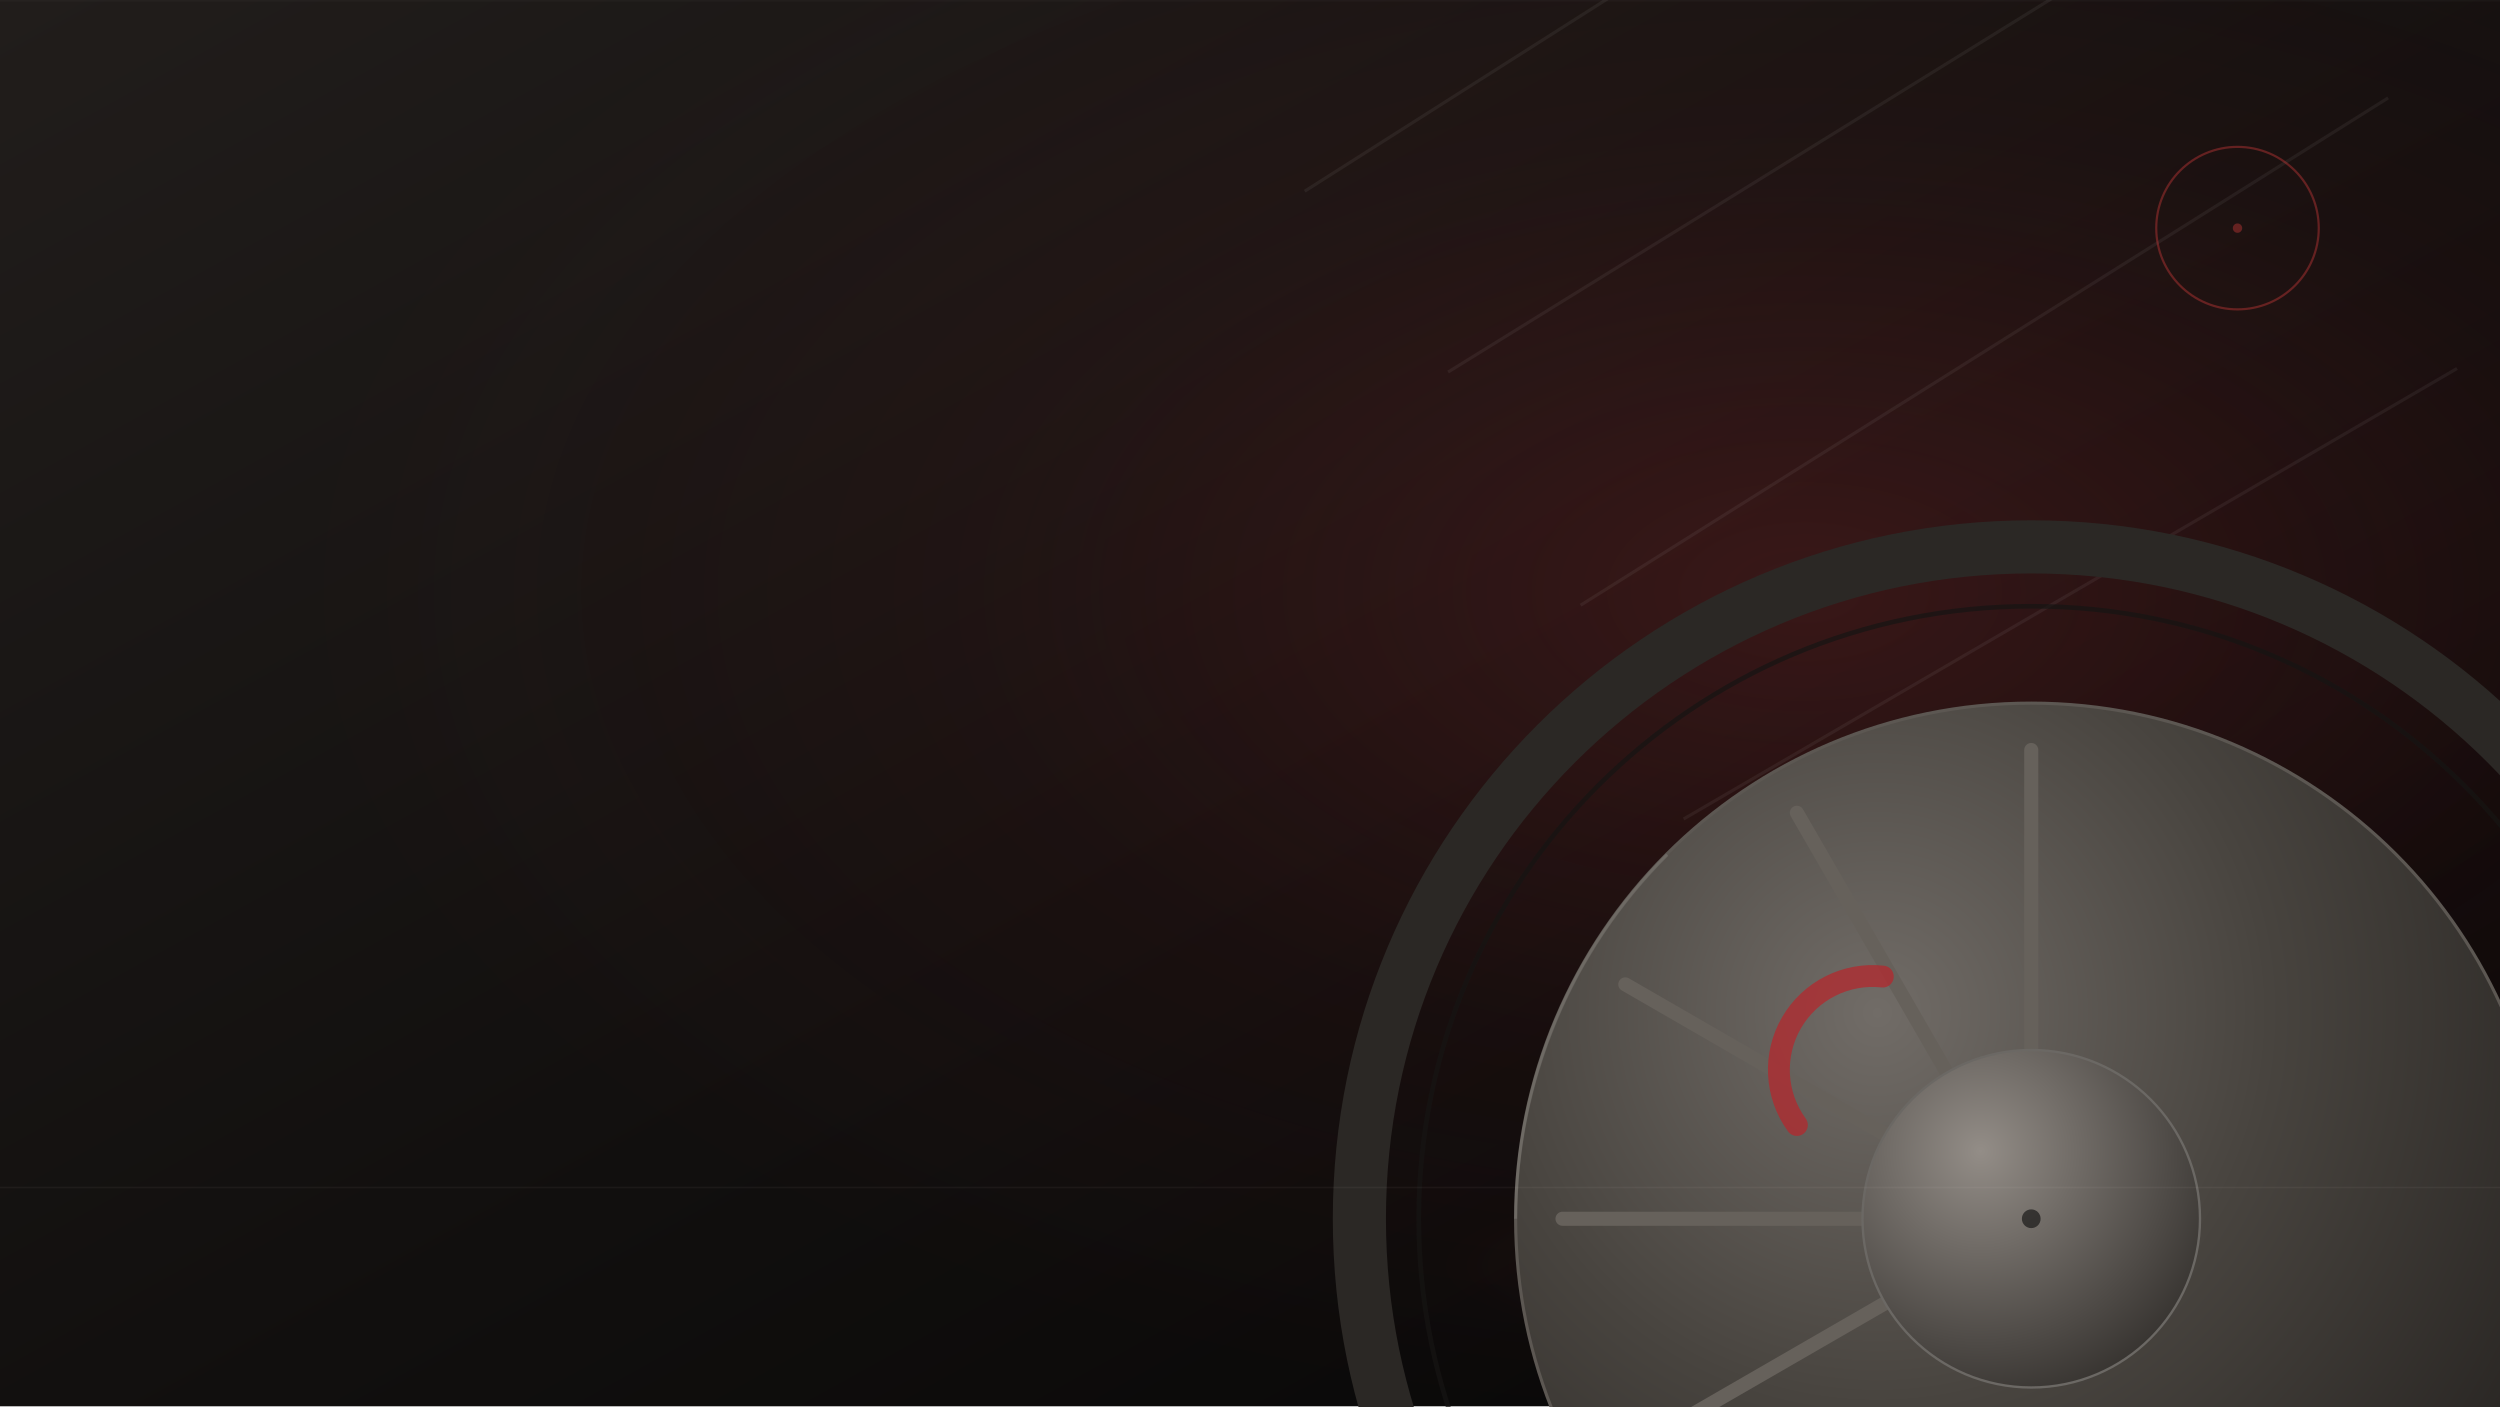
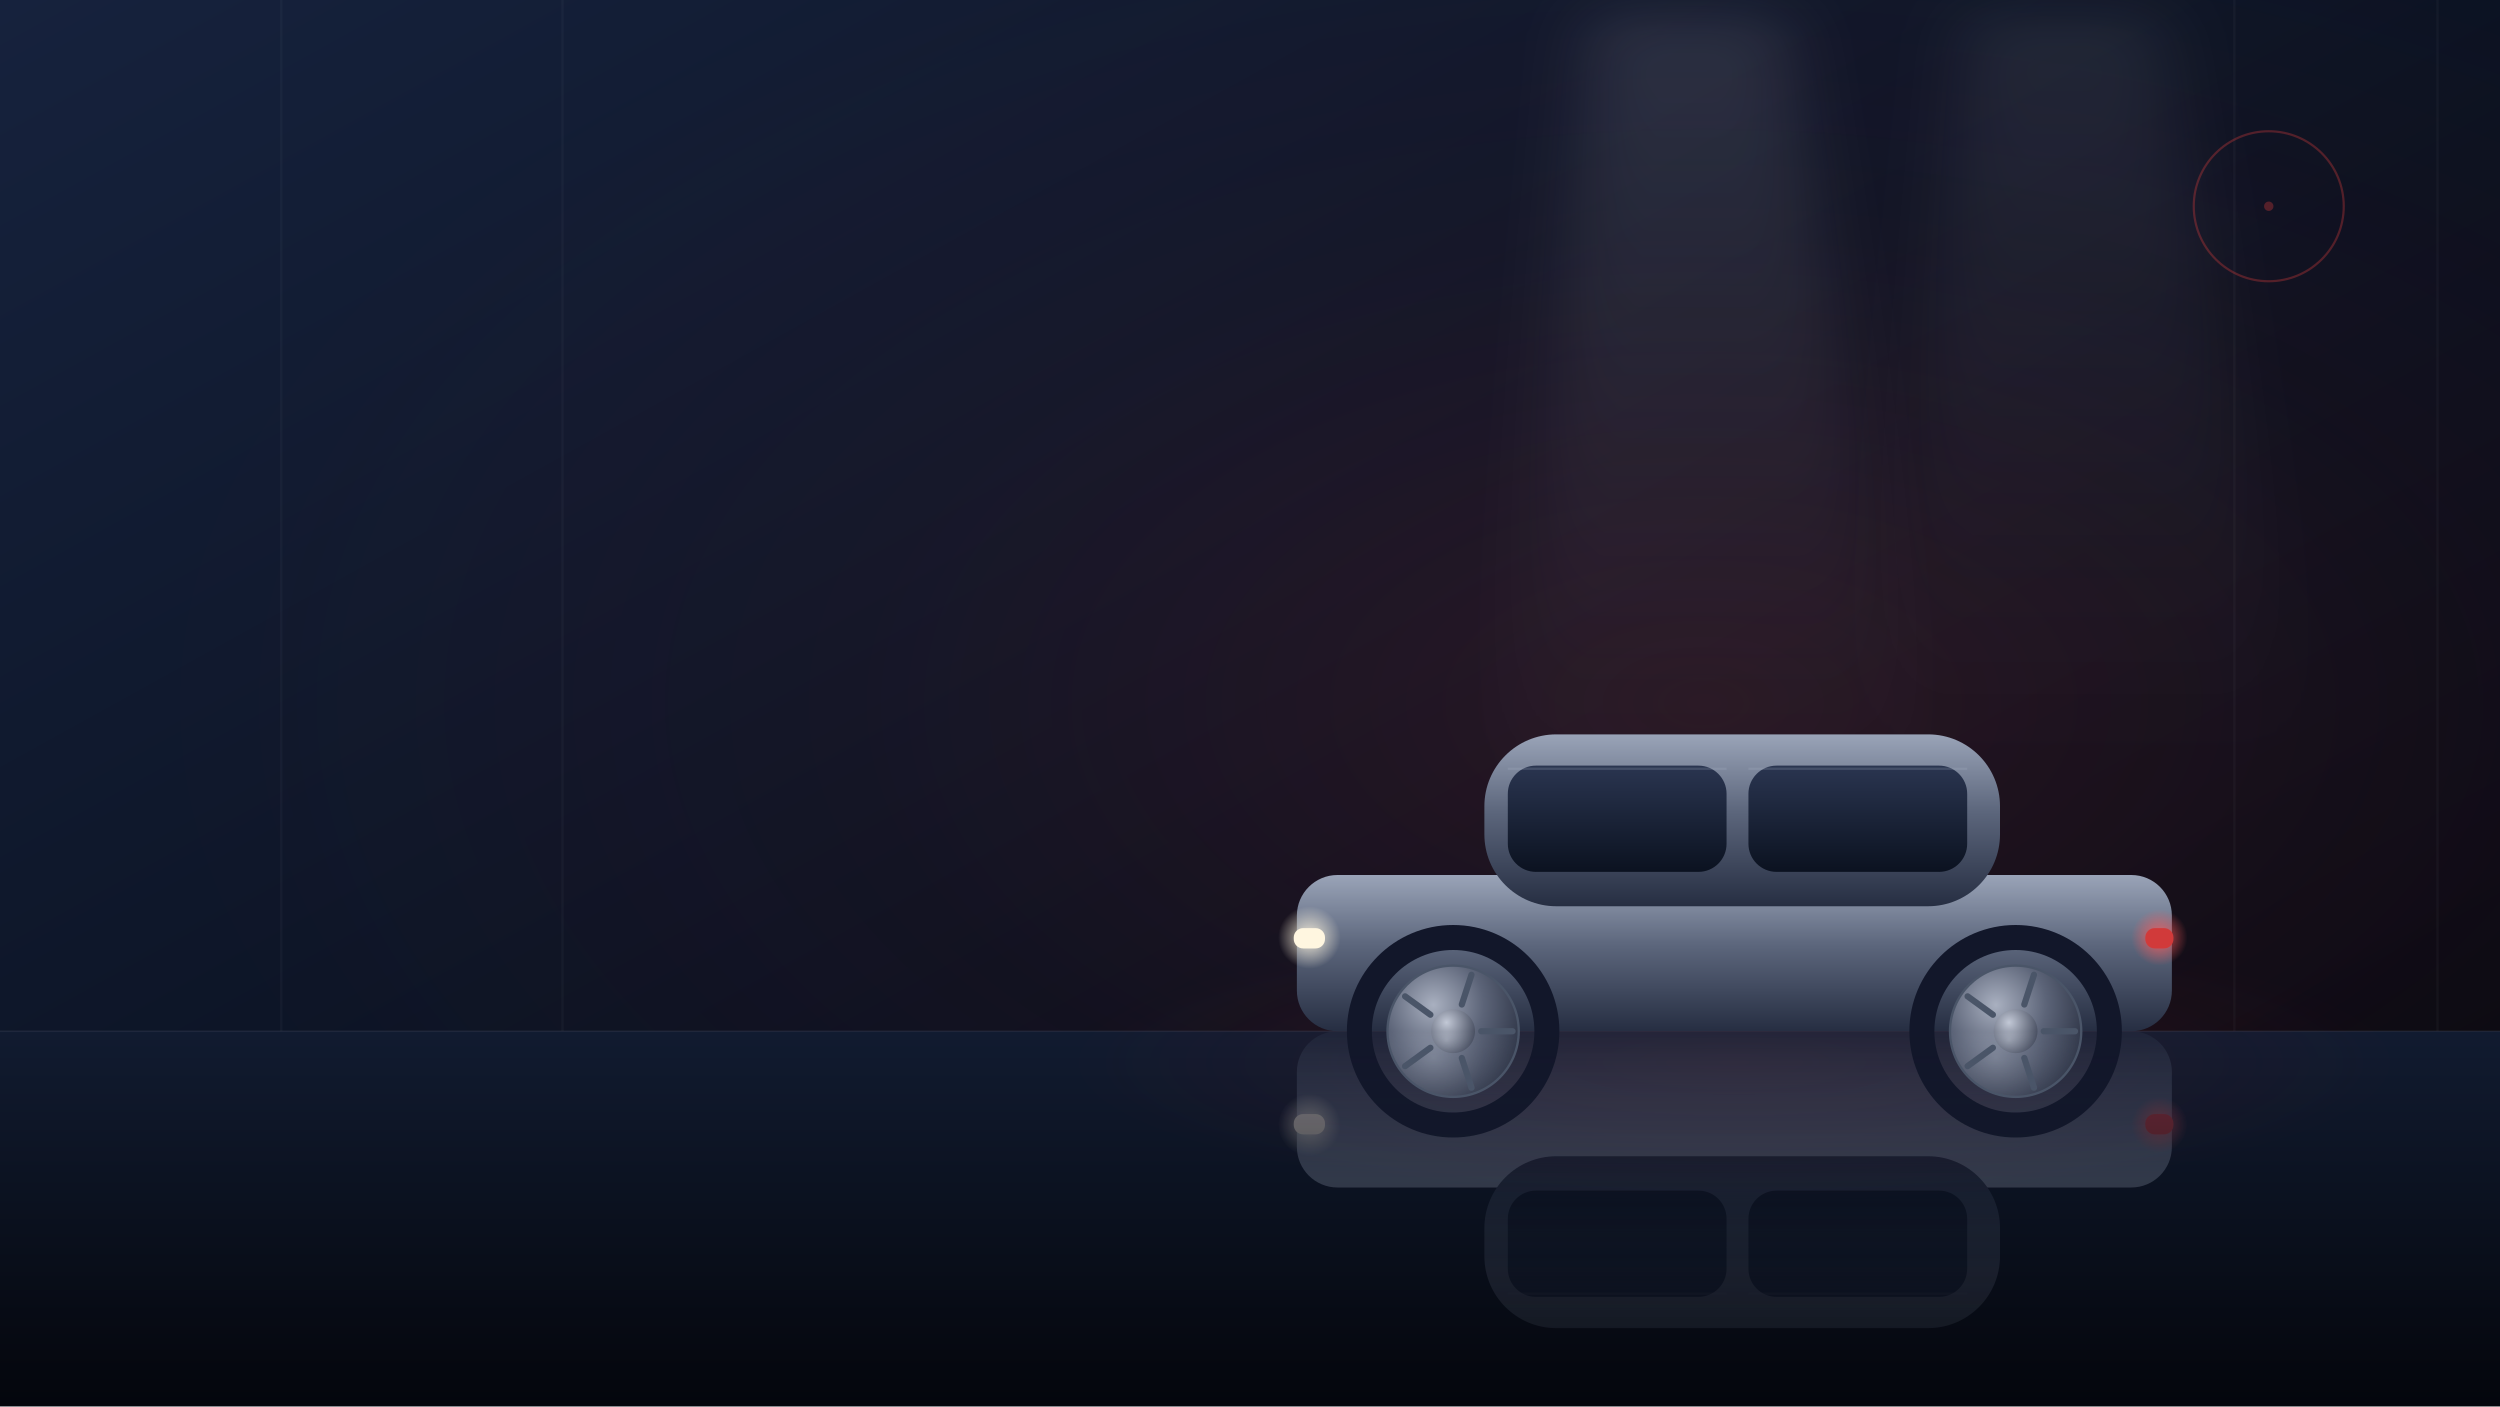
<svg xmlns="http://www.w3.org/2000/svg" viewBox="0 0 1600 900" role="img" aria-hidden="true">
  <defs>
    <linearGradient id="heroBg" x1="0" y1="0" x2="1" y2="1">
-       <stop offset="0%" stop-color="#211d1b" />
-       <stop offset="55%" stop-color="#110f0e" />
-       <stop offset="100%" stop-color="#050505" />
+       <stop offset="0%" stop-color="#16223d" />
+       <stop offset="55%" stop-color="#0a1120" />
+       <stop offset="100%" stop-color="#04060c" />
    </linearGradient>
-     <radialGradient id="heroGlow" cx="0.72" cy="0.42" r="0.6">
-       <stop offset="0%" stop-color="#c8383d" stop-opacity="0.22" />
-       <stop offset="55%" stop-color="#b3282d" stop-opacity="0.06" />
+     <radialGradient id="heroGlow" cx="0.68" cy="0.5" r="0.62">
+       <stop offset="0%" stop-color="#c8383d" stop-opacity="0.16" />
+       <stop offset="55%" stop-color="#b3282d" stop-opacity="0.05" />
      <stop offset="100%" stop-color="#b3282d" stop-opacity="0" />
    </radialGradient>
+     <linearGradient id="spotGrad" x1="0" y1="0" x2="0" y2="1">
+       <stop offset="0%" stop-color="#eef2fb" stop-opacity="0.28" />
+       <stop offset="100%" stop-color="#eef2fb" stop-opacity="0" />
+     </linearGradient>
+     <radialGradient id="floorGlow" cx="0.5" cy="0.5" r="0.5">
+       <stop offset="0%" stop-color="#b3282d" stop-opacity="0.14" />
+       <stop offset="100%" stop-color="#b3282d" stop-opacity="0" />
+     </radialGradient>
+     <linearGradient id="carBodyGrad" x1="0" y1="0" x2="0" y2="1">
+       <stop offset="0%" stop-color="#9aa4b8" />
+       <stop offset="45%" stop-color="#5c667c" />
+       <stop offset="100%" stop-color="#262e42" />
+     </linearGradient>
+     <linearGradient id="windowGrad" x1="0" y1="0" x2="0" y2="1">
+       <stop offset="0%" stop-color="#2a3550" />
+       <stop offset="100%" stop-color="#0b1220" />
+     </linearGradient>
    <radialGradient id="rimGrad" cx="0.35" cy="0.3" r="0.85">
-       <stop offset="0%" stop-color="#716c67" />
-       <stop offset="45%" stop-color="#48443f" />
-       <stop offset="100%" stop-color="#201d1b" />
+       <stop offset="0%" stop-color="#a9b0c0" />
+       <stop offset="45%" stop-color="#5c6478" />
+       <stop offset="100%" stop-color="#1c2233" />
    </radialGradient>
    <radialGradient id="hubGrad" cx="0.35" cy="0.3" r="0.85">
-       <stop offset="0%" stop-color="#938d87" />
-       <stop offset="100%" stop-color="#2c2926" />
+       <stop offset="0%" stop-color="#c2c8d6" />
+       <stop offset="100%" stop-color="#2c3346" />
    </radialGradient>
-     <radialGradient id="floorGlow" cx="0.5" cy="0.5" r="0.5">
-       <stop offset="0%" stop-color="#b3282d" stop-opacity="0.16" />
-       <stop offset="100%" stop-color="#b3282d" stop-opacity="0" />
+     <radialGradient id="lightGlowWarm" cx="0.5" cy="0.5" r="0.5">
+       <stop offset="0%" stop-color="#fff6e0" stop-opacity="0.9" />
+       <stop offset="100%" stop-color="#fff6e0" stop-opacity="0" />
    </radialGradient>
+     <radialGradient id="lightGlowRed" cx="0.5" cy="0.5" r="0.5">
+       <stop offset="0%" stop-color="#ff5b5b" stop-opacity="0.85" />
+       <stop offset="100%" stop-color="#ff5b5b" stop-opacity="0" />
+     </radialGradient>
+     <linearGradient id="reflectionFade" x1="0" y1="0" x2="0" y2="1">
+       <stop offset="0%" stop-color="#ffffff" stop-opacity="1" />
+       <stop offset="100%" stop-color="#ffffff" stop-opacity="0" />
+     </linearGradient>
+     <mask id="reflectionMask" maskUnits="userSpaceOnUse" x="0" y="660" width="1600" height="240">
+       <rect x="0" y="660" width="1600" height="240" fill="url(#reflectionFade)" />
+     </mask>
+     <linearGradient id="floorPlane" x1="0" y1="0" x2="0" y2="1">
+       <stop offset="0%" stop-color="#111b30" />
+       <stop offset="100%" stop-color="#04060c" />
+     </linearGradient>
+     <filter id="softBlur" x="-50%" y="-50%" width="200%" height="200%">
+       <feGaussianBlur stdDeviation="22" />
+     </filter>
  </defs>
  <rect width="1600" height="900" fill="url(#heroBg)" />
  <rect width="1600" height="900" fill="url(#heroGlow)" />
-   <g opacity="0.85">
-     <rect x="0" y="0" width="1600" height="1" fill="#ffffff" opacity="0.03" />
+   <g stroke="#eef2fb" stroke-width="1.5" opacity="0.035">
+     <line x1="180" y1="0" x2="180" y2="660" />
+     <line x1="360" y1="0" x2="360" y2="660" />
+     <line x1="1430" y1="0" x2="1430" y2="660" />
+     <line x1="1560" y1="0" x2="1560" y2="660" />
  </g>
-   <g stroke="#f5f3ef" stroke-width="2" opacity="0.06">
-     <line x1="820" y1="80" x2="1180" y2="-40" transform="rotate(-14 1000 40)" />
-     <line x1="900" y1="180" x2="1400" y2="20" transform="rotate(-14 1150 100)" />
-     <line x1="980" y1="320" x2="1560" y2="130" transform="rotate(-14 1270 225)" />
-     <line x1="1050" y1="460" x2="1600" y2="300" transform="rotate(-14 1325 380)" />
+   <path d="M 1020 0 L 1140 0 L 1230 520 L 960 520 Z" fill="url(#spotGrad)" opacity="0.4" filter="url(#softBlur)" />
+   <path d="M 1260 0 L 1380 0 L 1470 480 L 1200 480 Z" fill="url(#spotGrad)" opacity="0.28" filter="url(#softBlur)" />
+   <rect x="0" y="660" width="1600" height="240" fill="url(#floorPlane)" />
+   <ellipse cx="1110" cy="680" rx="430" ry="90" fill="url(#floorGlow)" />
+   <line x1="0" y1="660" x2="1600" y2="660" stroke="#eef2fb" stroke-width="1" opacity="0.07" />
+   <g id="carGroup">
+     <line x1="850" y1="610" x2="1370" y2="610" stroke="#d13a3a" stroke-width="3" opacity="0.45" />
+     <rect x="830" y="560" width="560" height="100" rx="26" fill="url(#carBodyGrad)" />
+     <rect x="950" y="470" width="330" height="110" rx="46" fill="url(#carBodyGrad)" />
+     <rect x="965" y="490" width="140" height="68" rx="18" fill="url(#windowGrad)" />
+     <rect x="1119" y="490" width="140" height="68" rx="18" fill="url(#windowGrad)" />
+     <line x1="965" y1="492" x2="1105" y2="492" stroke="#aab4c8" stroke-width="1.5" opacity="0.2" />
+     <line x1="1119" y1="492" x2="1259" y2="492" stroke="#aab4c8" stroke-width="1.5" opacity="0.2" />
+     <circle cx="838" cy="600" r="20" fill="url(#lightGlowWarm)" />
+     <rect x="828" y="594" width="20" height="13" rx="6" fill="#fff6e0" />
+     <circle cx="1382" cy="600" r="18" fill="url(#lightGlowRed)" />
+     <rect x="1373" y="594" width="18" height="13" rx="6" fill="#d13a3a" />
+     <g transform="translate(930 660)">
+       <circle r="60" fill="none" stroke="#12172a" stroke-width="16" />
+       <circle r="42" fill="url(#rimGrad)" stroke="#4a5568" stroke-width="1.5" />
+       <g stroke="#4a5568" stroke-width="4" stroke-linecap="round">
+         <line x1="18" y1="0" x2="38" y2="0" transform="rotate(0)" />
+         <line x1="18" y1="0" x2="38" y2="0" transform="rotate(72)" />
+         <line x1="18" y1="0" x2="38" y2="0" transform="rotate(144)" />
+         <line x1="18" y1="0" x2="38" y2="0" transform="rotate(216)" />
+         <line x1="18" y1="0" x2="38" y2="0" transform="rotate(288)" />
+       </g>
+       <circle r="14" fill="url(#hubGrad)" />
+     </g>
+     <g transform="translate(1290 660)">
+       <circle r="60" fill="none" stroke="#12172a" stroke-width="16" />
+       <circle r="42" fill="url(#rimGrad)" stroke="#4a5568" stroke-width="1.5" />
+       <g stroke="#4a5568" stroke-width="4" stroke-linecap="round">
+         <line x1="18" y1="0" x2="38" y2="0" transform="rotate(0)" />
+         <line x1="18" y1="0" x2="38" y2="0" transform="rotate(72)" />
+         <line x1="18" y1="0" x2="38" y2="0" transform="rotate(144)" />
+         <line x1="18" y1="0" x2="38" y2="0" transform="rotate(216)" />
+         <line x1="18" y1="0" x2="38" y2="0" transform="rotate(288)" />
+       </g>
+       <circle r="14" fill="url(#hubGrad)" />
+     </g>
  </g>
-   <ellipse cx="1300" cy="810" rx="380" ry="70" fill="url(#floorGlow)" />
-   <g transform="translate(1300 780)">
-     <circle r="430" fill="none" stroke="#2b2825" stroke-width="34" />
-     <circle r="392" fill="none" stroke="#161413" stroke-width="3" opacity="0.7" />
-     <circle r="330" fill="url(#rimGrad)" stroke="#5c5752" stroke-width="2" />
-     <g stroke="#57524c" stroke-width="10" stroke-linecap="round" opacity="0.9">
-       <line x1="0" y1="0" x2="0" y2="0" transform="rotate(0)" />
+   <g mask="url(#reflectionMask)" opacity="0.45">
+     <g transform="translate(0 1320) scale(1 -1)">
+       <use href="#carGroup" />
    </g>
-     <g stroke-linecap="round">
-       <g stroke="#66615b" stroke-width="9">
-         <line x1="105" y1="0" x2="300" y2="0" transform="rotate(150)" />
-         <line x1="105" y1="0" x2="300" y2="0" transform="rotate(180)" />
-         <line x1="105" y1="0" x2="300" y2="0" transform="rotate(210)" />
-         <line x1="105" y1="0" x2="300" y2="0" transform="rotate(240)" />
-         <line x1="105" y1="0" x2="300" y2="0" transform="rotate(270)" />
-       </g>
-     </g>
-     <path d="M -150 -60 A 60 60 0 0 1 -95 -155" fill="none" stroke="#b3282d" stroke-width="14" stroke-linecap="round" opacity="0.75" />
-     <circle r="108" fill="url(#hubGrad)" stroke="#6b6864" stroke-width="1.5" />
-     <circle r="6" fill="#0a0a0a" opacity="0.6" />
-     <path d="M -330 0 A 330 330 0 0 1 -233 -233" fill="none" stroke="#f5f3ef" stroke-width="2" opacity="0.12" />
  </g>
-   <g opacity="0.4">
-     <circle cx="1432" cy="146" r="52" fill="none" stroke="#d13a3a" stroke-width="1.4" />
-     <circle cx="1432" cy="146" r="3" fill="#d13a3a" />
-   </g>
-   <g stroke="#f5f3ef" stroke-width="1" opacity="0.05">
-     <line x1="0" y1="760" x2="1600" y2="760" />
+   <g opacity="0.35">
+     <circle cx="1452" cy="132" r="48" fill="none" stroke="#d13a3a" stroke-width="1.4" />
+     <circle cx="1452" cy="132" r="3" fill="#d13a3a" />
  </g>
</svg>
